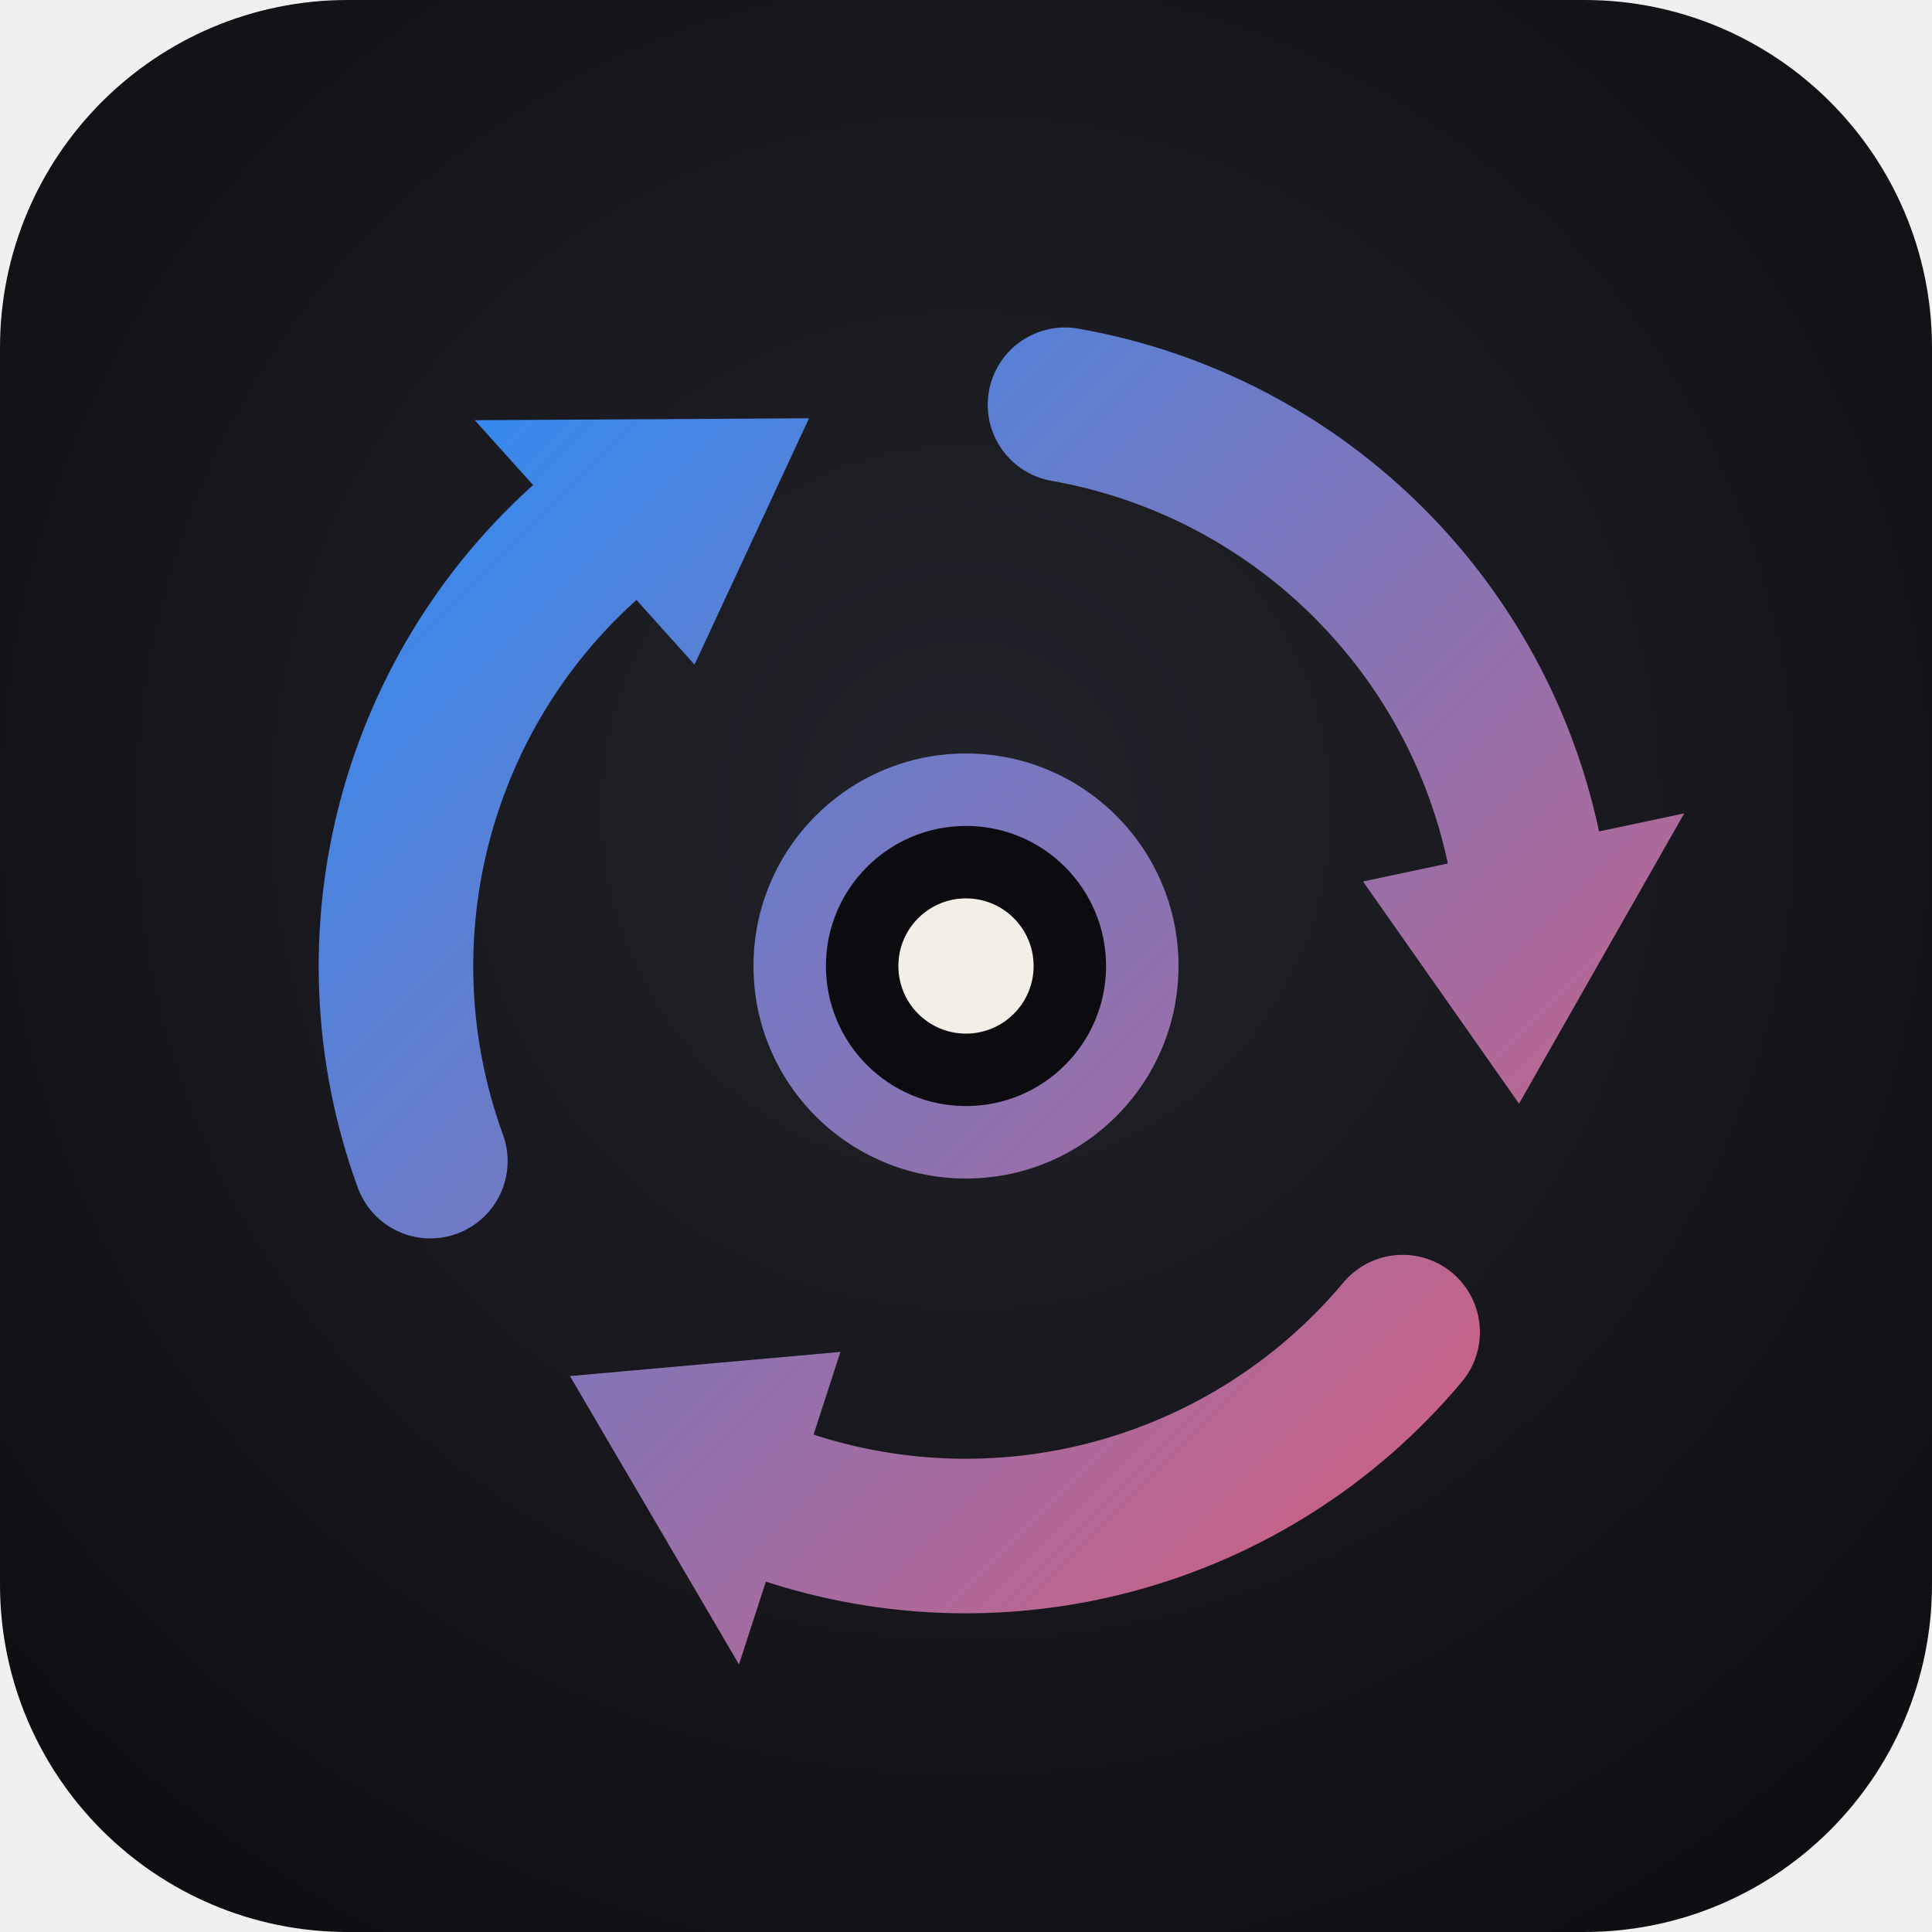
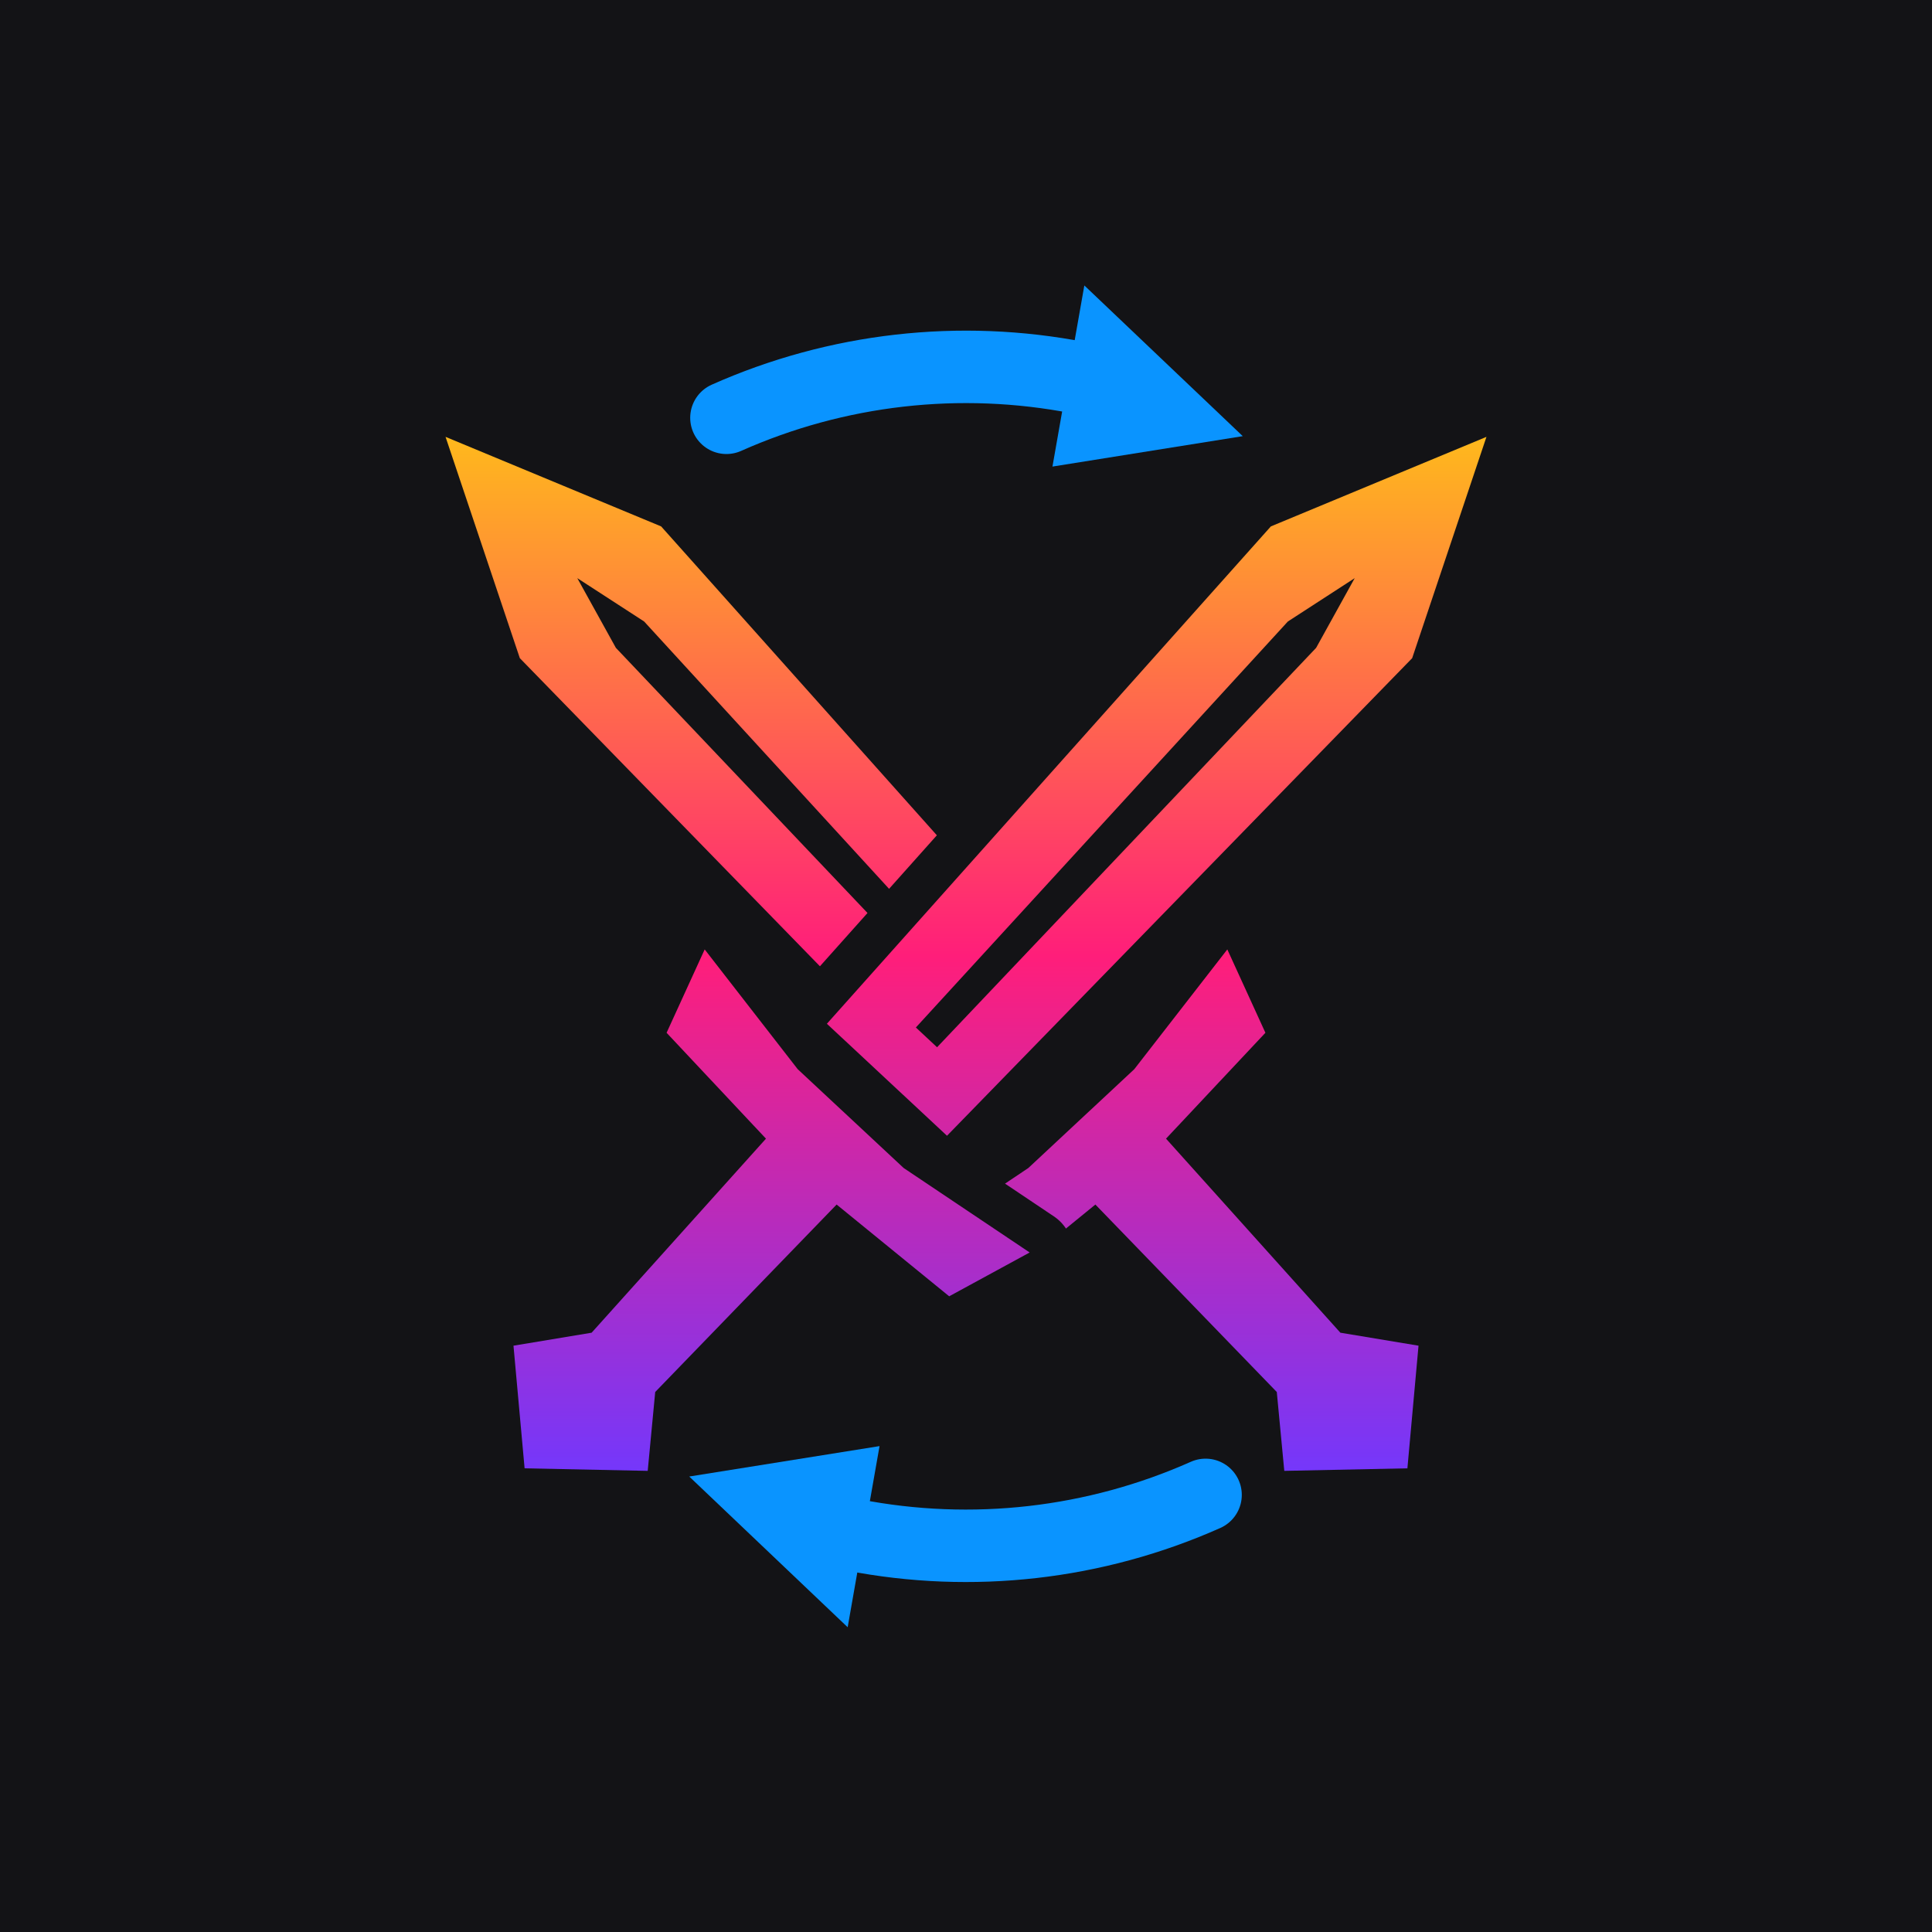
<svg xmlns="http://www.w3.org/2000/svg" width="400" height="400" viewBox="0 0 400 400">
  <defs>
-     <linearGradient id="dawn" gradientUnits="userSpaceOnUse" x1="60" y1="60" x2="340" y2="340">
-       <stop offset="0" stop-color="#1e90ff" />
-       <stop offset="1" stop-color="#e65a72" />
+     <linearGradient id="sunset" gradientUnits="userSpaceOnUse" x1="200" y1="88" x2="200" y2="308">
+       <stop offset="0%" stop-color="#ffbc1a" />
+       <stop offset="50%" stop-color="#ff1e7a" />
+       <stop offset="100%" stop-color="#7038ff" />
    </linearGradient>
-     <radialGradient id="back" cx="0.5" cy="0.42" r="0.75">
-       <stop offset="0" stop-color="#22222a" />
-       <stop offset="1" stop-color="#0c0c10" />
-     </radialGradient>
+     <mask id="swords-mask">
+       <rect x="0" y="0" width="400" height="400" fill="black" />
+       <g transform="translate(200,206) rotate(-43)">
+         <path d="M 0 -158 L 20 -114 L 17 24 L -17 24 L -20 -114 Z" fill="white" />
+         <path d="M 0 -118 L 4 -102 L 3 12 L -3 12 L -4 -102 Z" fill="black" />
+         <path d="M -46 30 L -15 35 L 15 35 L 46 30 L 40 48 L 10 50 L 9 104 L 19 117 L 0 134 L -19 117 L -9 104 L -10 50 L -40 48 Z" fill="white" />
+       </g>
+       <g transform="translate(200,206) rotate(43)">
+         <path d="M 0 -158 L 20 -114 L 17 24 L -17 24 L -20 -114 Z" fill="black" stroke="black" stroke-width="18" stroke-linejoin="round" />
+         <path d="M -46 30 L -15 35 L 15 35 L 46 30 L 40 48 L 10 50 L 9 104 L 19 117 L 0 134 L -19 117 L -9 104 L -10 50 L -40 48 Z" fill="black" stroke="black" stroke-width="18" stroke-linejoin="round" />
+         <path d="M 0 -158 L 20 -114 L 17 24 L -17 24 L -20 -114 Z" fill="white" />
+         <path d="M 0 -118 L 4 -102 L 3 12 L -3 12 L -4 -102 Z" fill="black" />
+         <path d="M -46 30 L -15 35 L 15 35 L 46 30 L 40 48 L 10 50 L 9 104 L 19 117 L 0 134 L -19 117 L -9 104 L -10 50 L -40 48 Z" fill="white" />
+       </g>
+     </mask>
  </defs>
-   <rect x="0" y="0" width="400" height="400" rx="72" fill="url(#back)" />
-   <g fill="none" stroke="url(#dawn)" stroke-width="32" stroke-linecap="round">
-     <path d="M 220.5 83.8 A 118 118 0 0 1 316.2 179.5" />
-     <path d="M 290.4 275.8 A 118 118 0 0 1 159.6 310.9" />
-     <path d="M 89.1 240.4 A 118 118 0 0 1 124.2 109.6" />
+   <rect x="0" y="0" width="400" height="400" fill="#131316" />
+   <g>
+     <path d="M 150.4 86.5 A 122 122 0 0 1 223.3 78.2" fill="none" stroke="#0a94ff" stroke-width="15" stroke-linecap="round" />
+     <polygon points="257.3,90.3 224.5,59.1 217.9,96.6" fill="#0a94ff" />
+     <path d="M 249.6 309.5 A 122 122 0 0 1 176.7 317.8" fill="none" stroke="#0a94ff" stroke-width="15" stroke-linecap="round" />
+     <polygon points="142.7,305.7 175.5,336.9 182.1,299.4" fill="#0a94ff" />
  </g>
-   <g fill="url(#dawn)">
-     <polygon points="314.5,228.5 348.7,168.4 282.2,182.5" />
-     <polygon points="118.0,284.9 153.0,344.6 174.0,279.9" />
-     <polygon points="167.5,86.6 98.3,87.0 143.8,137.6" />
-   </g>
-   <circle cx="200" cy="200" r="44" fill="url(#dawn)" />
-   <circle cx="200" cy="200" r="29" fill="#0c0c10" />
-   <circle cx="200" cy="200" r="14" fill="#f4efe6" />
+   <rect x="0" y="0" width="400" height="400" fill="url(#sunset)" mask="url(#swords-mask)" />
</svg>
